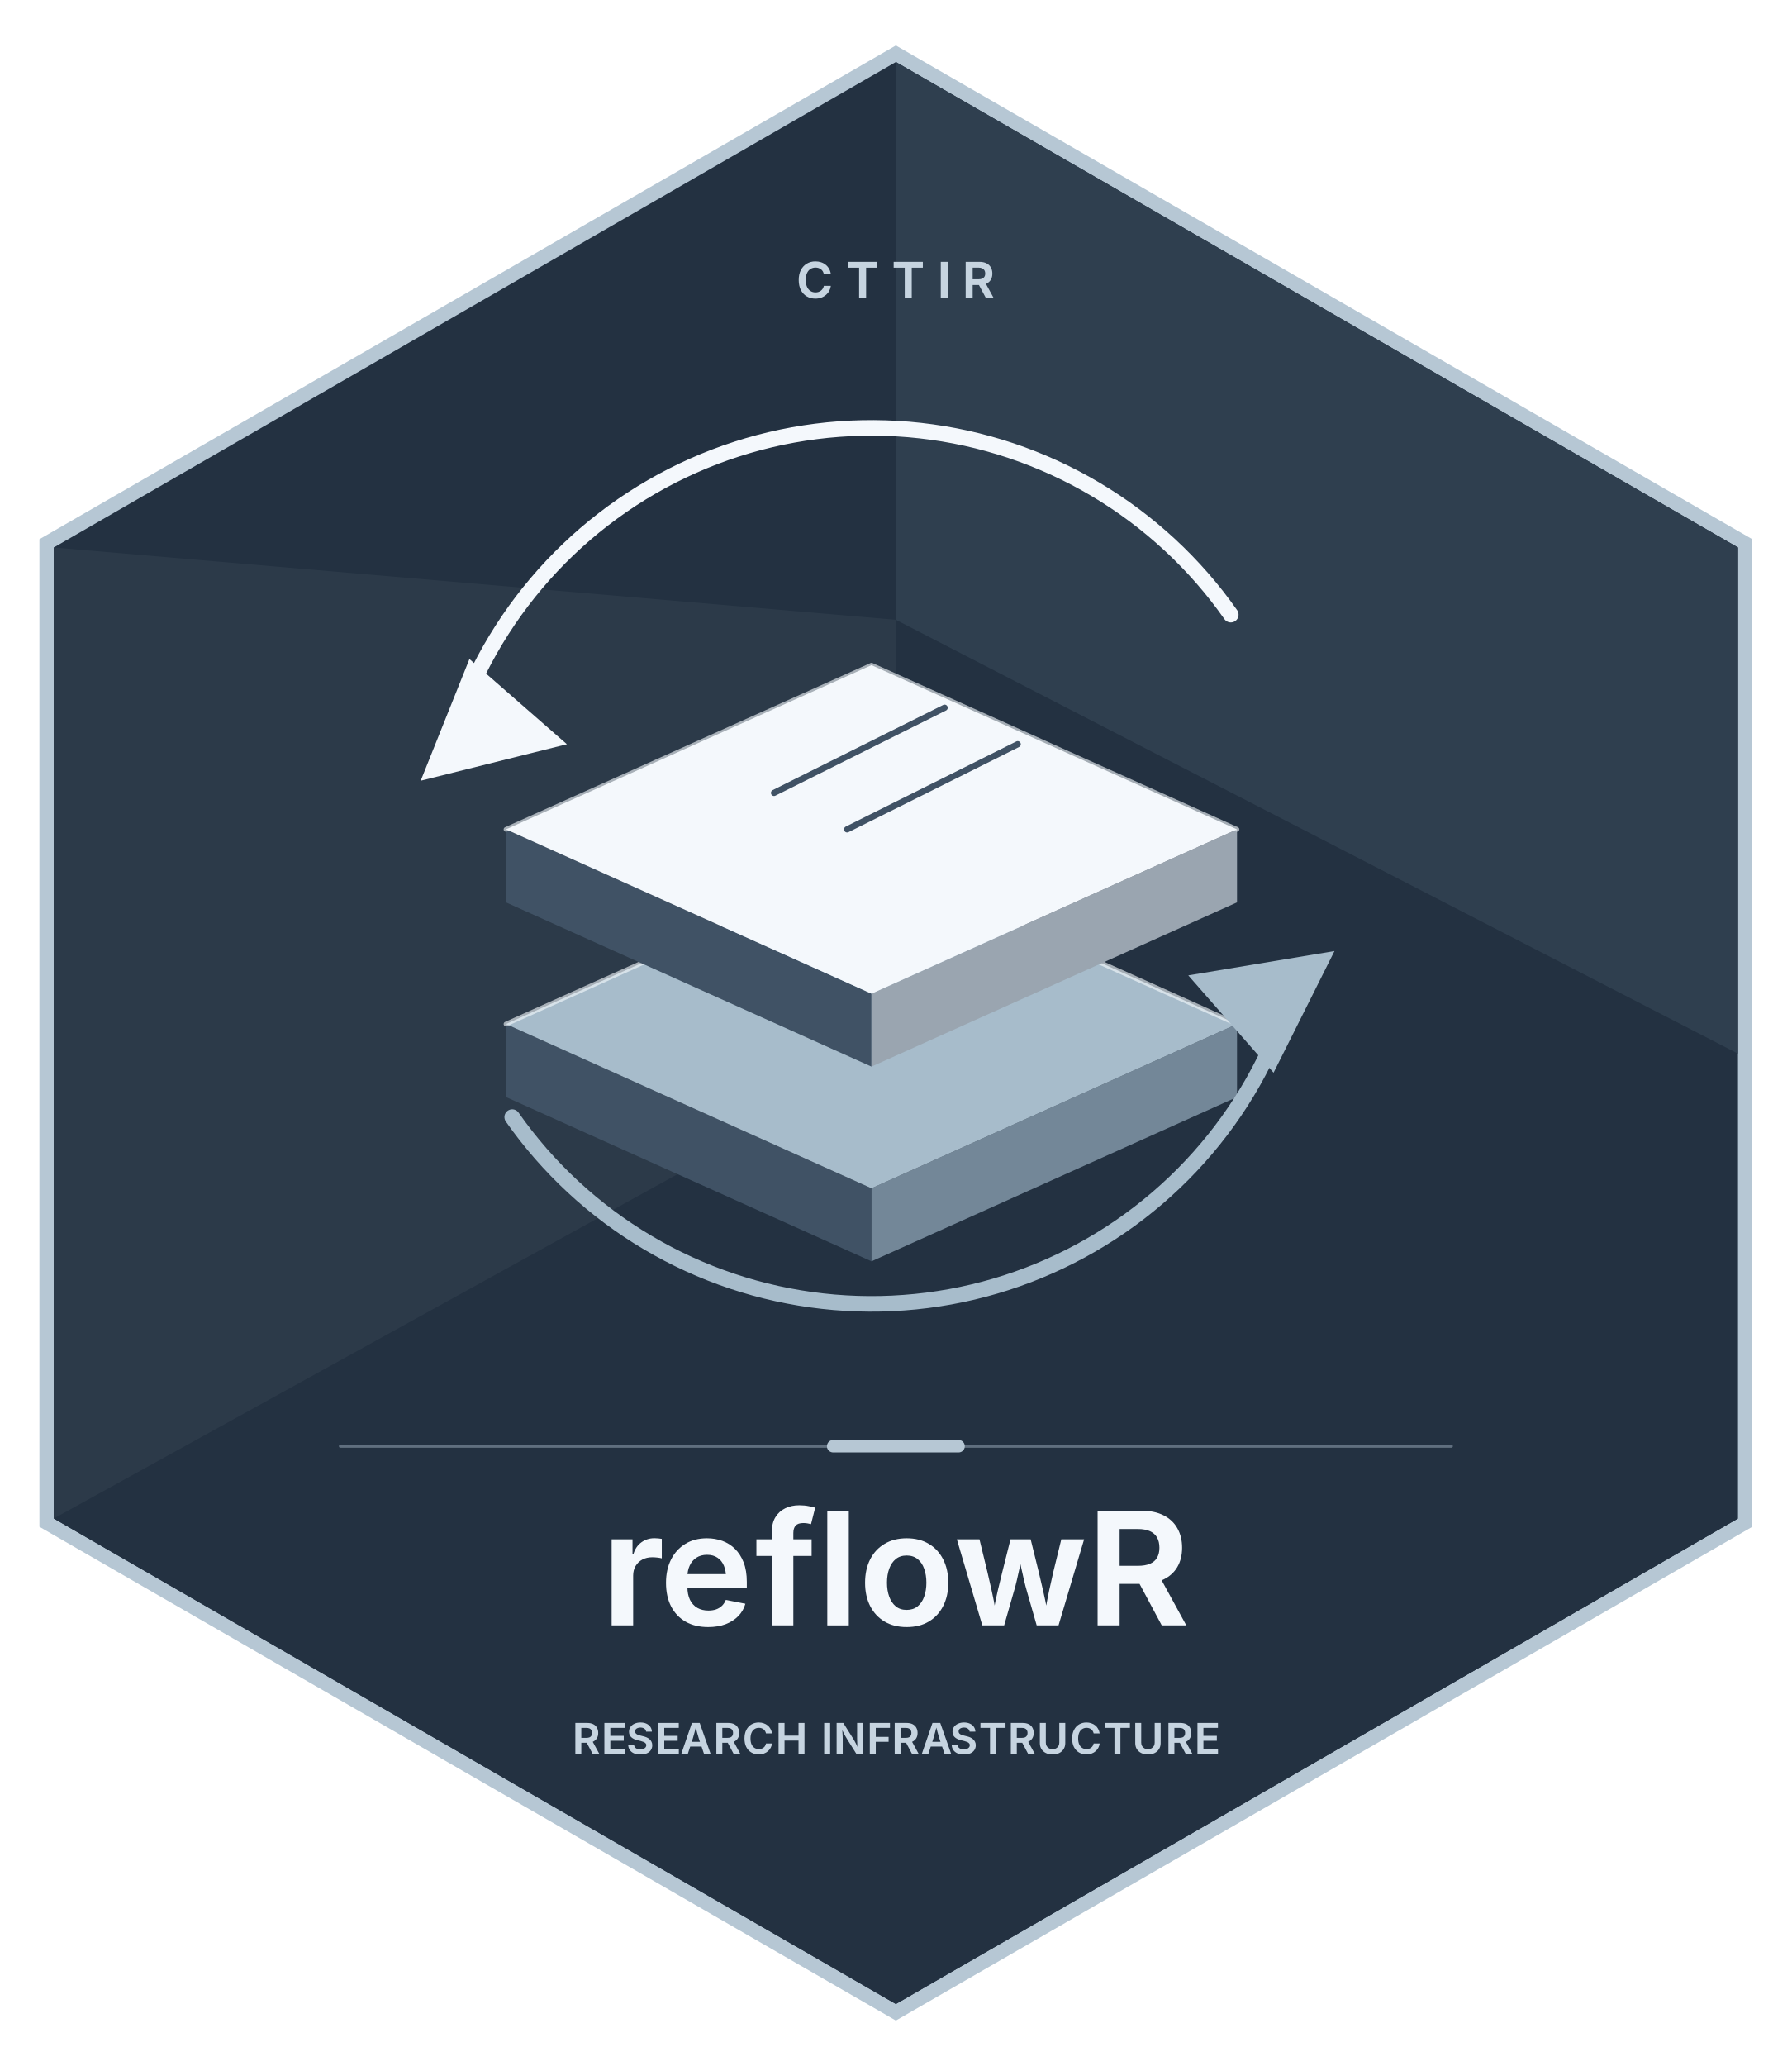
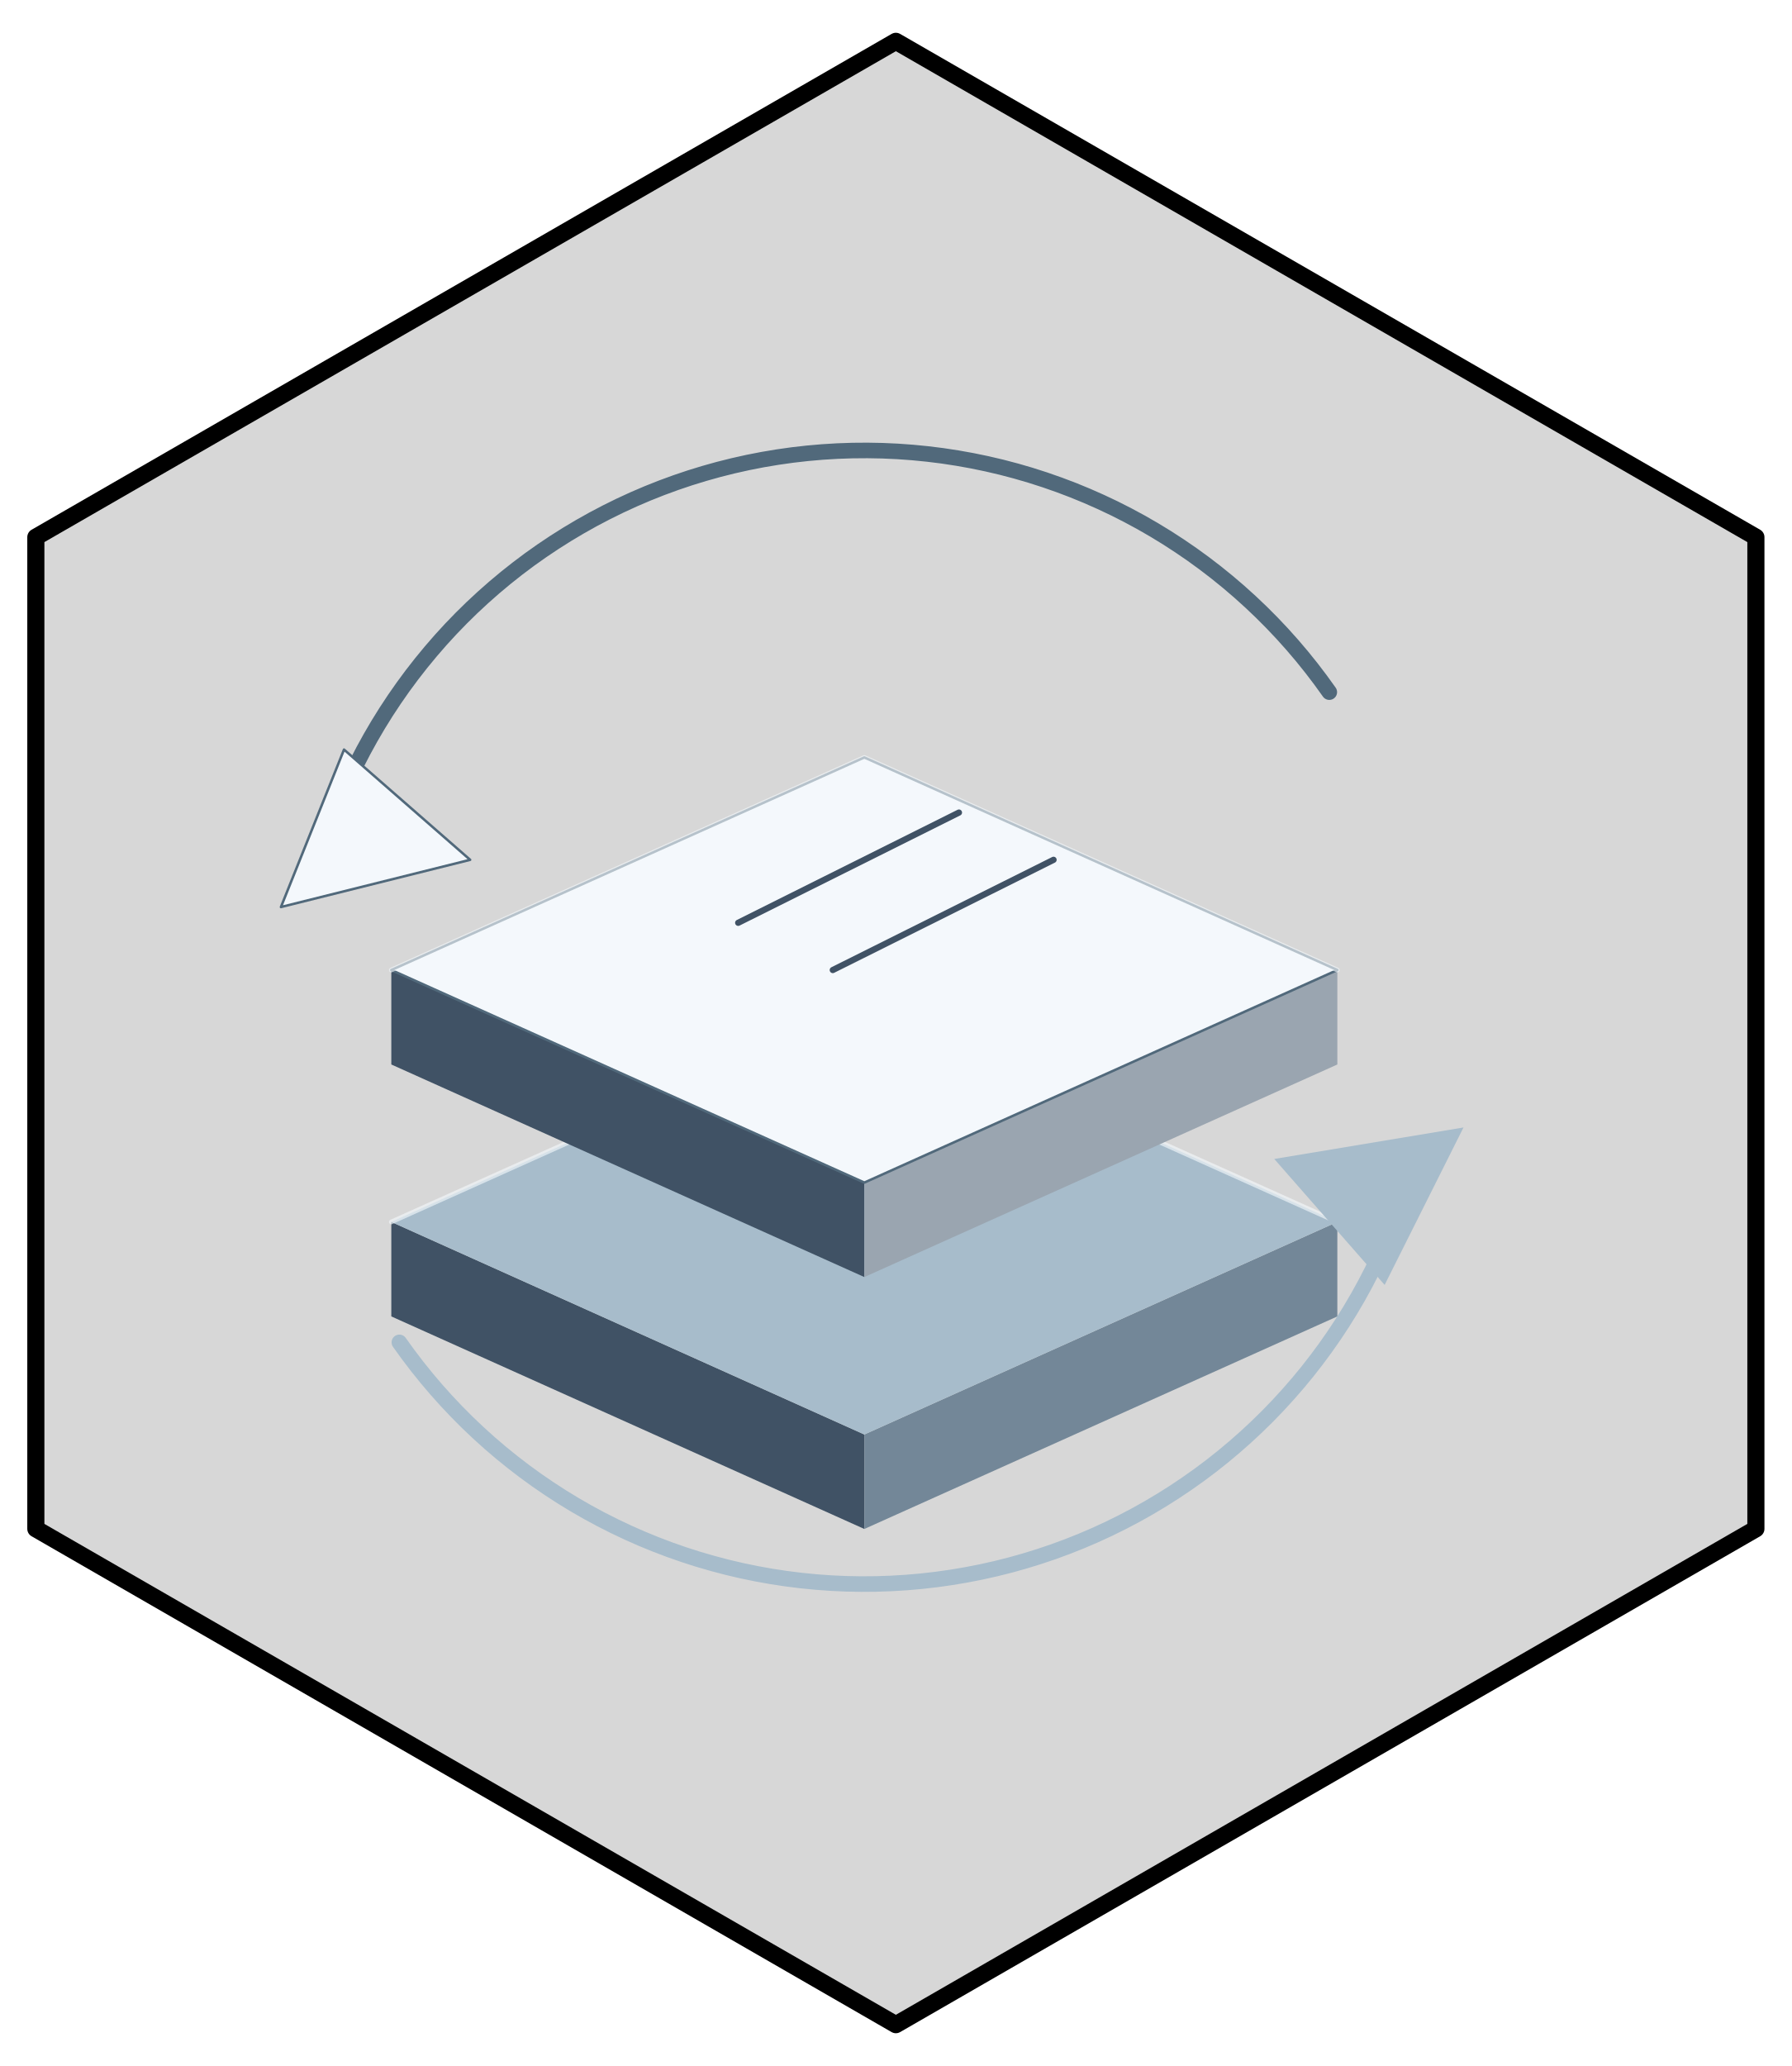
- <svg xmlns="http://www.w3.org/2000/svg" xmlns:xlink="http://www.w3.org/1999/xlink" width="432" height="498" viewBox="0 0 432 498">
-   <defs>
-     <g>
-       <g id="glyph-0-0">
-         <path d="M 4.594 0.125 C 3.832 0.125 3.145 -0.051 2.531 -0.406 C 1.926 -0.758 1.445 -1.27 1.094 -1.938 C 0.75 -2.613 0.578 -3.422 0.578 -4.359 C 0.578 -5.305 0.754 -6.113 1.109 -6.781 C 1.461 -7.445 1.941 -7.957 2.547 -8.312 C 3.148 -8.664 3.832 -8.844 4.594 -8.844 C 5.082 -8.844 5.535 -8.773 5.953 -8.641 C 6.379 -8.504 6.754 -8.301 7.078 -8.031 C 7.41 -7.77 7.68 -7.453 7.891 -7.078 C 8.109 -6.703 8.254 -6.27 8.328 -5.781 L 6.625 -5.781 C 6.582 -6.031 6.504 -6.25 6.391 -6.438 C 6.273 -6.633 6.129 -6.801 5.953 -6.938 C 5.773 -7.07 5.57 -7.176 5.344 -7.25 C 5.125 -7.32 4.891 -7.359 4.641 -7.359 C 4.172 -7.359 3.754 -7.238 3.391 -7 C 3.035 -6.77 2.758 -6.43 2.562 -5.984 C 2.375 -5.547 2.281 -5.004 2.281 -4.359 C 2.281 -3.711 2.379 -3.164 2.578 -2.719 C 2.773 -2.281 3.051 -1.945 3.406 -1.719 C 3.758 -1.488 4.164 -1.375 4.625 -1.375 C 4.883 -1.375 5.125 -1.41 5.344 -1.484 C 5.562 -1.555 5.758 -1.66 5.938 -1.797 C 6.113 -1.93 6.258 -2.094 6.375 -2.281 C 6.5 -2.477 6.586 -2.703 6.641 -2.953 L 8.328 -2.953 C 8.273 -2.535 8.148 -2.141 7.953 -1.766 C 7.766 -1.398 7.508 -1.078 7.188 -0.797 C 6.863 -0.516 6.484 -0.289 6.047 -0.125 C 5.617 0.039 5.133 0.125 4.594 0.125 Z M 4.594 0.125 " />
-       </g>
-       <g id="glyph-0-1">
- </g>
-       <g id="glyph-0-2">
-         <path d="M 0.469 -7.328 L 0.469 -8.734 L 7.5 -8.734 L 7.5 -7.328 L 4.828 -7.328 L 4.828 0 L 3.141 0 L 3.141 -7.328 Z M 0.469 -7.328 " />
-       </g>
-       <g id="glyph-0-3">
-         <path d="M 2.516 -8.734 L 2.516 0 L 0.828 0 L 0.828 -8.734 Z M 2.516 -8.734 " />
-       </g>
-       <g id="glyph-0-4">
-         <path d="M 0.828 0 L 0.828 -8.734 L 4.172 -8.734 C 4.836 -8.734 5.398 -8.613 5.859 -8.375 C 6.316 -8.145 6.664 -7.816 6.906 -7.391 C 7.145 -6.973 7.266 -6.477 7.266 -5.906 C 7.266 -5.344 7.145 -4.852 6.906 -4.438 C 6.664 -4.031 6.312 -3.711 5.844 -3.484 C 5.375 -3.266 4.805 -3.156 4.141 -3.156 L 1.812 -3.156 L 1.812 -4.531 L 3.891 -4.531 C 4.266 -4.531 4.57 -4.582 4.812 -4.688 C 5.062 -4.801 5.242 -4.957 5.359 -5.156 C 5.484 -5.363 5.547 -5.613 5.547 -5.906 C 5.547 -6.219 5.484 -6.477 5.359 -6.688 C 5.242 -6.895 5.062 -7.055 4.812 -7.172 C 4.57 -7.285 4.266 -7.344 3.891 -7.344 L 2.516 -7.344 L 2.516 0 Z M 5.719 0 L 3.594 -3.969 L 5.422 -3.969 L 7.594 0 Z M 5.719 0 " />
-       </g>
-       <g id="glyph-1-0">
-         <path d="M 2.469 0 L 2.469 -20.75 L 7.5 -20.75 L 7.5 -17.203 L 7.719 -17.203 C 8.102 -18.441 8.75 -19.383 9.656 -20.031 C 10.562 -20.688 11.602 -21.016 12.781 -21.016 C 13.07 -21.016 13.379 -21 13.703 -20.969 C 14.023 -20.945 14.312 -20.91 14.562 -20.859 L 14.562 -16.156 C 14.344 -16.227 14.004 -16.289 13.547 -16.344 C 13.086 -16.395 12.648 -16.422 12.234 -16.422 C 11.348 -16.422 10.555 -16.234 9.859 -15.859 C 9.172 -15.492 8.629 -14.973 8.234 -14.297 C 7.848 -13.629 7.656 -12.863 7.656 -12 L 7.656 0 Z M 2.469 0 " />
-       </g>
-       <g id="glyph-1-1">
-         <path d="M 11.75 0.406 C 9.645 0.406 7.832 -0.023 6.312 -0.891 C 4.789 -1.766 3.617 -3 2.797 -4.594 C 1.984 -6.195 1.578 -8.086 1.578 -10.266 C 1.578 -12.391 1.984 -14.258 2.797 -15.875 C 3.609 -17.488 4.75 -18.742 6.219 -19.641 C 7.695 -20.547 9.438 -21 11.438 -21 C 12.758 -21 14 -20.789 15.156 -20.375 C 16.312 -19.957 17.328 -19.316 18.203 -18.453 C 19.086 -17.586 19.785 -16.5 20.297 -15.188 C 20.805 -13.875 21.062 -12.312 21.062 -10.5 L 21.062 -8.984 L 3.859 -8.984 L 3.859 -12.359 L 18.5 -12.359 L 16.062 -11.406 C 16.062 -12.531 15.891 -13.516 15.547 -14.359 C 15.203 -15.203 14.688 -15.852 14 -16.312 C 13.32 -16.781 12.477 -17.016 11.469 -17.016 C 10.469 -17.016 9.609 -16.781 8.891 -16.312 C 8.18 -15.844 7.645 -15.203 7.281 -14.391 C 6.914 -13.586 6.734 -12.691 6.734 -11.703 L 6.734 -9.328 C 6.734 -8.078 6.941 -7.02 7.359 -6.156 C 7.785 -5.301 8.379 -4.656 9.141 -4.219 C 9.91 -3.789 10.801 -3.578 11.812 -3.578 C 12.488 -3.578 13.102 -3.672 13.656 -3.859 C 14.207 -4.055 14.68 -4.348 15.078 -4.734 C 15.473 -5.117 15.781 -5.586 16 -6.141 L 20.719 -5.219 C 20.406 -4.094 19.836 -3.102 19.016 -2.25 C 18.191 -1.406 17.164 -0.75 15.938 -0.281 C 14.719 0.176 13.32 0.406 11.75 0.406 Z M 11.75 0.406 " />
-       </g>
-       <g id="glyph-1-2">
-         <path d="M 13.688 -20.75 L 13.688 -16.734 L 0.375 -16.734 L 0.375 -20.75 Z M 4.094 0 L 4.094 -22.531 C 4.094 -23.957 4.383 -25.145 4.969 -26.094 C 5.551 -27.039 6.344 -27.754 7.344 -28.234 C 8.344 -28.711 9.457 -28.953 10.688 -28.953 C 11.551 -28.953 12.328 -28.879 13.016 -28.734 C 13.703 -28.598 14.211 -28.477 14.547 -28.375 L 13.547 -24.406 C 13.328 -24.469 13.062 -24.523 12.75 -24.578 C 12.438 -24.641 12.086 -24.672 11.703 -24.672 C 10.828 -24.672 10.203 -24.461 9.828 -24.047 C 9.461 -23.629 9.281 -23.035 9.281 -22.266 L 9.281 0 Z M 4.094 0 " />
-       </g>
-       <g id="glyph-1-3">
-         <path d="M 7.656 -27.641 L 7.656 0 L 2.469 0 L 2.469 -27.641 Z M 7.656 -27.641 " />
-       </g>
-       <g id="glyph-1-4">
-         <path d="M 11.609 0.406 C 9.555 0.406 7.781 -0.035 6.281 -0.922 C 4.781 -1.816 3.617 -3.066 2.797 -4.672 C 1.984 -6.285 1.578 -8.156 1.578 -10.281 C 1.578 -12.414 1.984 -14.289 2.797 -15.906 C 3.617 -17.52 4.781 -18.77 6.281 -19.656 C 7.781 -20.551 9.555 -21 11.609 -21 C 13.672 -21 15.445 -20.551 16.938 -19.656 C 18.438 -18.77 19.594 -17.52 20.406 -15.906 C 21.227 -14.289 21.641 -12.414 21.641 -10.281 C 21.641 -8.156 21.227 -6.285 20.406 -4.672 C 19.594 -3.066 18.438 -1.816 16.938 -0.922 C 15.445 -0.035 13.672 0.406 11.609 0.406 Z M 11.609 -3.734 C 12.66 -3.734 13.539 -4.02 14.25 -4.594 C 14.957 -5.176 15.484 -5.961 15.828 -6.953 C 16.18 -7.941 16.359 -9.055 16.359 -10.297 C 16.359 -11.535 16.18 -12.648 15.828 -13.641 C 15.484 -14.629 14.957 -15.41 14.25 -15.984 C 13.539 -16.555 12.66 -16.844 11.609 -16.844 C 10.547 -16.844 9.664 -16.555 8.969 -15.984 C 8.27 -15.41 7.742 -14.629 7.391 -13.641 C 7.035 -12.66 6.859 -11.547 6.859 -10.297 C 6.859 -9.055 7.035 -7.941 7.391 -6.953 C 7.742 -5.961 8.27 -5.176 8.969 -4.594 C 9.664 -4.02 10.547 -3.734 11.609 -3.734 Z M 11.609 -3.734 " />
-       </g>
-       <g id="glyph-1-5">
-         <path d="M 6.844 0 L 0.703 -20.75 L 6.156 -20.75 L 8.078 -12.844 C 8.391 -11.488 8.727 -10.008 9.094 -8.406 C 9.469 -6.801 9.805 -5.02 10.109 -3.062 L 9.5 -3.062 C 9.82 -4.977 10.176 -6.738 10.562 -8.344 C 10.945 -9.957 11.312 -11.457 11.656 -12.844 L 13.641 -20.75 L 18.5 -20.75 L 20.453 -12.844 C 20.773 -11.469 21.125 -9.977 21.5 -8.375 C 21.883 -6.77 22.242 -5 22.578 -3.062 L 21.953 -3.062 C 22.273 -4.988 22.609 -6.754 22.953 -8.359 C 23.297 -9.961 23.629 -11.457 23.953 -12.844 L 25.891 -20.75 L 31.391 -20.75 L 25.219 0 L 19.953 0 L 17.594 -8.234 C 17.352 -9.055 17.117 -9.953 16.891 -10.922 C 16.66 -11.898 16.438 -12.895 16.219 -13.906 C 16.008 -14.926 15.789 -15.891 15.562 -16.797 L 16.516 -16.797 C 16.297 -15.891 16.07 -14.926 15.844 -13.906 C 15.625 -12.895 15.398 -11.895 15.172 -10.906 C 14.953 -9.926 14.719 -9.035 14.469 -8.234 L 12.109 0 Z M 6.844 0 " />
-       </g>
-       <g id="glyph-1-6">
-         <path d="M 2.641 0 L 2.641 -27.641 L 13.219 -27.641 C 15.312 -27.641 17.086 -27.27 18.547 -26.531 C 20.016 -25.789 21.125 -24.75 21.875 -23.406 C 22.633 -22.07 23.016 -20.508 23.016 -18.719 C 23.016 -16.926 22.629 -15.375 21.859 -14.062 C 21.086 -12.758 19.969 -11.754 18.5 -11.047 C 17.031 -10.348 15.227 -10 13.094 -10 L 5.75 -10 L 5.75 -14.359 L 12.328 -14.359 C 13.523 -14.359 14.508 -14.523 15.281 -14.859 C 16.051 -15.191 16.617 -15.68 16.984 -16.328 C 17.359 -16.984 17.547 -17.781 17.547 -18.719 C 17.547 -19.688 17.359 -20.504 16.984 -21.172 C 16.617 -21.836 16.051 -22.348 15.281 -22.703 C 14.508 -23.055 13.516 -23.234 12.297 -23.234 L 7.953 -23.234 L 7.953 0 Z M 18.109 0 L 11.391 -12.562 L 17.156 -12.562 L 24.031 0 Z M 18.109 0 " />
-       </g>
-       <g id="glyph-2-0">
-         <path d="M 0.719 0 L 0.719 -7.484 L 3.578 -7.484 C 4.148 -7.484 4.633 -7.383 5.031 -7.188 C 5.426 -6.988 5.723 -6.707 5.922 -6.344 C 6.129 -5.977 6.234 -5.555 6.234 -5.078 C 6.234 -4.586 6.129 -4.164 5.922 -3.812 C 5.711 -3.457 5.41 -3.18 5.016 -2.984 C 4.617 -2.797 4.129 -2.703 3.547 -2.703 L 1.562 -2.703 L 1.562 -3.891 L 3.344 -3.891 C 3.664 -3.891 3.93 -3.93 4.141 -4.016 C 4.348 -4.109 4.5 -4.242 4.594 -4.422 C 4.695 -4.598 4.75 -4.816 4.75 -5.078 C 4.75 -5.336 4.695 -5.555 4.594 -5.734 C 4.5 -5.922 4.348 -6.062 4.141 -6.156 C 3.93 -6.25 3.66 -6.297 3.328 -6.297 L 2.156 -6.297 L 2.156 0 Z M 4.906 0 L 3.094 -3.406 L 4.656 -3.406 L 6.516 0 Z M 4.906 0 " />
-       </g>
-       <g id="glyph-2-1">
-         <path d="M 0.719 0 L 0.719 -7.484 L 5.656 -7.484 L 5.656 -6.297 L 2.156 -6.297 L 2.156 -4.375 L 5.391 -4.375 L 5.391 -3.188 L 2.156 -3.188 L 2.156 -1.203 L 5.672 -1.203 L 5.672 0 Z M 0.719 0 " />
-       </g>
-       <g id="glyph-2-2">
-         <path d="M 3.406 0.109 C 2.812 0.109 2.297 0.02 1.859 -0.156 C 1.43 -0.344 1.094 -0.613 0.844 -0.969 C 0.602 -1.32 0.473 -1.754 0.453 -2.266 L 1.859 -2.266 C 1.879 -2.004 1.957 -1.785 2.094 -1.609 C 2.227 -1.441 2.406 -1.316 2.625 -1.234 C 2.852 -1.148 3.109 -1.109 3.391 -1.109 C 3.672 -1.109 3.914 -1.148 4.125 -1.234 C 4.344 -1.316 4.516 -1.438 4.641 -1.594 C 4.766 -1.75 4.828 -1.926 4.828 -2.125 C 4.828 -2.312 4.77 -2.461 4.656 -2.578 C 4.551 -2.703 4.398 -2.805 4.203 -2.891 C 4.004 -2.973 3.77 -3.051 3.5 -3.125 L 2.672 -3.328 C 2.035 -3.484 1.539 -3.727 1.188 -4.062 C 0.832 -4.395 0.656 -4.828 0.656 -5.359 C 0.656 -5.805 0.773 -6.195 1.016 -6.531 C 1.254 -6.863 1.582 -7.125 2 -7.312 C 2.426 -7.5 2.906 -7.594 3.438 -7.594 C 3.977 -7.594 4.453 -7.5 4.859 -7.312 C 5.266 -7.125 5.582 -6.863 5.812 -6.531 C 6.039 -6.195 6.16 -5.816 6.172 -5.391 L 4.781 -5.391 C 4.738 -5.703 4.598 -5.941 4.359 -6.109 C 4.117 -6.285 3.801 -6.375 3.406 -6.375 C 3.145 -6.375 2.914 -6.332 2.719 -6.25 C 2.52 -6.176 2.367 -6.066 2.266 -5.922 C 2.172 -5.785 2.125 -5.629 2.125 -5.453 C 2.125 -5.254 2.18 -5.086 2.297 -4.953 C 2.422 -4.828 2.578 -4.723 2.766 -4.641 C 2.953 -4.566 3.148 -4.504 3.359 -4.453 L 4.047 -4.281 C 4.336 -4.219 4.617 -4.129 4.891 -4.016 C 5.16 -3.898 5.395 -3.754 5.594 -3.578 C 5.801 -3.398 5.961 -3.191 6.078 -2.953 C 6.203 -2.711 6.266 -2.43 6.266 -2.109 C 6.266 -1.672 6.148 -1.281 5.922 -0.938 C 5.703 -0.602 5.379 -0.344 4.953 -0.156 C 4.523 0.02 4.008 0.109 3.406 0.109 Z M 3.406 0.109 " />
-       </g>
-       <g id="glyph-2-3">
-         <path d="M 0.25 0 L 2.828 -7.484 L 4.703 -7.484 L 7.344 0 L 5.75 0 L 4.484 -3.75 C 4.348 -4.188 4.207 -4.672 4.062 -5.203 C 3.914 -5.734 3.758 -6.32 3.594 -6.969 L 3.906 -6.969 C 3.738 -6.32 3.586 -5.727 3.453 -5.188 C 3.316 -4.656 3.18 -4.176 3.047 -3.75 L 1.828 0 Z M 1.812 -1.797 L 1.812 -2.938 L 5.781 -2.938 L 5.781 -1.797 Z M 1.812 -1.797 " />
-       </g>
-       <g id="glyph-2-4">
-         <path d="M 3.953 0.094 C 3.285 0.094 2.691 -0.055 2.172 -0.359 C 1.648 -0.66 1.238 -1.098 0.938 -1.672 C 0.645 -2.242 0.5 -2.93 0.5 -3.734 C 0.5 -4.547 0.648 -5.238 0.953 -5.812 C 1.254 -6.395 1.664 -6.836 2.188 -7.141 C 2.707 -7.441 3.297 -7.594 3.953 -7.594 C 4.367 -7.594 4.754 -7.531 5.109 -7.406 C 5.473 -7.289 5.797 -7.117 6.078 -6.891 C 6.359 -6.672 6.586 -6.395 6.766 -6.062 C 6.953 -5.738 7.078 -5.375 7.141 -4.969 L 5.688 -4.969 C 5.645 -5.176 5.57 -5.363 5.469 -5.531 C 5.375 -5.695 5.25 -5.836 5.094 -5.953 C 4.945 -6.066 4.773 -6.156 4.578 -6.219 C 4.391 -6.281 4.191 -6.312 3.984 -6.312 C 3.578 -6.312 3.219 -6.207 2.906 -6 C 2.602 -5.801 2.367 -5.508 2.203 -5.125 C 2.035 -4.75 1.953 -4.285 1.953 -3.734 C 1.953 -3.18 2.035 -2.711 2.203 -2.328 C 2.379 -1.953 2.617 -1.664 2.922 -1.469 C 3.223 -1.281 3.57 -1.188 3.969 -1.188 C 4.188 -1.188 4.391 -1.211 4.578 -1.266 C 4.766 -1.328 4.938 -1.414 5.094 -1.531 C 5.25 -1.645 5.375 -1.785 5.469 -1.953 C 5.57 -2.117 5.645 -2.312 5.688 -2.531 L 7.141 -2.531 C 7.098 -2.176 6.992 -1.836 6.828 -1.516 C 6.66 -1.203 6.438 -0.922 6.156 -0.672 C 5.883 -0.43 5.562 -0.242 5.188 -0.109 C 4.82 0.023 4.41 0.094 3.953 0.094 Z M 3.953 0.094 " />
-       </g>
-       <g id="glyph-2-5">
-         <path d="M 0.719 0 L 0.719 -7.484 L 2.156 -7.484 L 2.156 -4.422 L 5.531 -4.422 L 5.531 -7.484 L 6.969 -7.484 L 6.969 0 L 5.531 0 L 5.531 -3.234 L 2.156 -3.234 L 2.156 0 Z M 0.719 0 " />
-       </g>
-       <g id="glyph-2-6">
- </g>
-       <g id="glyph-2-7">
-         <path d="M 2.156 -7.484 L 2.156 0 L 0.719 0 L 0.719 -7.484 Z M 2.156 -7.484 " />
-       </g>
-       <g id="glyph-2-8">
-         <path d="M 0.719 0 L 0.719 -7.484 L 2.328 -7.484 L 4.812 -3.531 C 4.926 -3.352 5.039 -3.148 5.156 -2.922 C 5.281 -2.703 5.406 -2.457 5.531 -2.188 C 5.664 -1.914 5.797 -1.609 5.922 -1.266 L 5.781 -1.266 C 5.75 -1.547 5.723 -1.836 5.703 -2.141 C 5.691 -2.453 5.68 -2.742 5.672 -3.016 C 5.66 -3.297 5.656 -3.535 5.656 -3.734 L 5.656 -7.484 L 7.125 -7.484 L 7.125 0 L 5.5 0 L 3.25 -3.578 C 3.102 -3.828 2.961 -4.066 2.828 -4.297 C 2.691 -4.535 2.551 -4.801 2.406 -5.094 C 2.258 -5.395 2.082 -5.75 1.875 -6.156 L 2.062 -6.156 C 2.082 -5.789 2.102 -5.441 2.125 -5.109 C 2.145 -4.785 2.16 -4.488 2.172 -4.219 C 2.18 -3.957 2.188 -3.742 2.188 -3.578 L 2.188 0 Z M 0.719 0 " />
-       </g>
-       <g id="glyph-2-9">
-         <path d="M 0.719 0 L 0.719 -7.484 L 5.578 -7.484 L 5.578 -6.297 L 2.156 -6.297 L 2.156 -4.125 L 5.25 -4.125 L 5.25 -2.938 L 2.156 -2.938 L 2.156 0 Z M 0.719 0 " />
-       </g>
-       <g id="glyph-2-10">
-         <path d="M 0.391 -6.297 L 0.391 -7.484 L 6.438 -7.484 L 6.438 -6.297 L 4.141 -6.297 L 4.141 0 L 2.703 0 L 2.703 -6.297 Z M 0.391 -6.297 " />
-       </g>
-       <g id="glyph-2-11">
-         <path d="M 3.781 0.109 C 3.164 0.109 2.629 -0.004 2.172 -0.234 C 1.711 -0.461 1.352 -0.781 1.094 -1.188 C 0.844 -1.602 0.719 -2.078 0.719 -2.609 L 0.719 -7.484 L 2.156 -7.484 L 2.156 -2.734 C 2.156 -2.43 2.223 -2.16 2.359 -1.922 C 2.492 -1.691 2.68 -1.508 2.922 -1.375 C 3.16 -1.238 3.445 -1.172 3.781 -1.172 C 4.113 -1.172 4.398 -1.238 4.641 -1.375 C 4.879 -1.508 5.066 -1.691 5.203 -1.922 C 5.336 -2.16 5.406 -2.43 5.406 -2.734 L 5.406 -7.484 L 6.844 -7.484 L 6.844 -2.609 C 6.844 -2.078 6.711 -1.602 6.453 -1.188 C 6.203 -0.781 5.848 -0.461 5.391 -0.234 C 4.93 -0.004 4.395 0.109 3.781 0.109 Z M 3.781 0.109 " />
-       </g>
-     </g>
-   </defs>
-   <path fill-rule="nonzero" fill="rgb(100%, 100%, 100%)" fill-opacity="1" d="M 216 4.98 L 427.68 126.988 L 427.68 371.012 L 216 493.02 L 4.32 371.012 L 4.32 126.988 Z M 216 4.98 " />
-   <path fill-rule="nonzero" fill="rgb(71.373%, 78.039%, 83.137%)" fill-opacity="1" d="M 216 10.957 L 422.496 129.977 L 422.496 368.023 L 216 487.043 L 9.504 368.023 L 9.504 129.977 Z M 216 10.957 " />
-   <path fill-rule="nonzero" fill="rgb(13.725%, 19.216%, 25.49%)" fill-opacity="1" d="M 216 14.941 L 419.039 131.969 L 419.039 366.031 L 216 483.059 L 12.961 366.031 L 12.961 131.969 Z M 216 14.941 " />
-   <path fill-rule="nonzero" fill="rgb(18.431%, 24.706%, 30.98%)" fill-opacity="1" d="M 216 14.941 L 419.039 131.969 L 419.039 253.98 L 216 149.398 Z M 216 14.941 " />
-   <path fill-rule="nonzero" fill="rgb(17.255%, 22.745%, 28.627%)" fill-opacity="1" d="M 12.961 366.031 L 216 253.98 L 216 149.398 L 12.961 131.969 Z M 12.961 366.031 " />
-   <path fill-rule="nonzero" fill="rgb(13.725%, 19.216%, 25.49%)" fill-opacity="1" d="M 12.961 366.031 L 216 308.762 L 419.039 366.031 L 216 483.059 Z M 12.961 366.031 " />
-   <g fill="rgb(77.647%, 83.137%, 87.843%)" fill-opacity="1">
-     <use xlink:href="#glyph-0-0" x="192" y="71.852" />
-     <use xlink:href="#glyph-0-1" x="201" y="71.852" />
-     <use xlink:href="#glyph-0-2" x="204" y="71.852" />
-     <use xlink:href="#glyph-0-1" x="212" y="71.852" />
-     <use xlink:href="#glyph-0-2" x="215" y="71.852" />
-     <use xlink:href="#glyph-0-1" x="223" y="71.852" />
-     <use xlink:href="#glyph-0-3" x="226" y="71.852" />
-     <use xlink:href="#glyph-0-1" x="229" y="71.852" />
-     <use xlink:href="#glyph-0-4" x="232" y="71.852" />
-   </g>
-   <path fill="none" stroke-width="0.75" stroke-linecap="round" stroke-linejoin="round" stroke="rgb(71.373%, 78.039%, 83.137%)" stroke-opacity="0.42" stroke-miterlimit="10" d="M 82.078 348.602 L 349.922 348.602 " />
-   <path fill="none" stroke-width="3" stroke-linecap="round" stroke-linejoin="round" stroke="rgb(71.373%, 78.039%, 83.137%)" stroke-opacity="1" stroke-miterlimit="10" d="M 200.879 348.602 L 231.121 348.602 " />
-   <g fill="rgb(95.686%, 97.255%, 98.824%)" fill-opacity="1">
-     <use xlink:href="#glyph-1-0" x="145" y="391.793" />
-     <use xlink:href="#glyph-1-1" x="159" y="391.793" />
-     <use xlink:href="#glyph-1-2" x="182" y="391.793" />
-     <use xlink:href="#glyph-1-3" x="197" y="391.793" />
-     <use xlink:href="#glyph-1-4" x="207" y="391.793" />
-     <use xlink:href="#glyph-1-5" x="230" y="391.793" />
-     <use xlink:href="#glyph-1-6" x="262" y="391.793" />
-   </g>
-   <g fill="rgb(77.647%, 83.137%, 87.843%)" fill-opacity="1">
-     <use xlink:href="#glyph-2-0" x="138" y="422.794" />
-     <use xlink:href="#glyph-2-1" x="145" y="422.794" />
-     <use xlink:href="#glyph-2-2" x="151" y="422.794" />
-     <use xlink:href="#glyph-2-1" x="158" y="422.794" />
-     <use xlink:href="#glyph-2-3" x="164" y="422.794" />
-     <use xlink:href="#glyph-2-0" x="172" y="422.794" />
-     <use xlink:href="#glyph-2-4" x="179" y="422.794" />
-     <use xlink:href="#glyph-2-5" x="187" y="422.794" />
-     <use xlink:href="#glyph-2-6" x="195" y="422.794" />
-     <use xlink:href="#glyph-2-7" x="198" y="422.794" />
-     <use xlink:href="#glyph-2-8" x="201" y="422.794" />
-     <use xlink:href="#glyph-2-9" x="209" y="422.794" />
-     <use xlink:href="#glyph-2-0" x="215" y="422.794" />
-     <use xlink:href="#glyph-2-3" x="222" y="422.794" />
-     <use xlink:href="#glyph-2-2" x="229" y="422.794" />
-     <use xlink:href="#glyph-2-10" x="236" y="422.794" />
-     <use xlink:href="#glyph-2-0" x="243" y="422.794" />
-     <use xlink:href="#glyph-2-11" x="250" y="422.794" />
-     <use xlink:href="#glyph-2-4" x="258" y="422.794" />
-     <use xlink:href="#glyph-2-10" x="266" y="422.794" />
-     <use xlink:href="#glyph-2-11" x="273" y="422.794" />
-     <use xlink:href="#glyph-2-0" x="281" y="422.794" />
-     <use xlink:href="#glyph-2-1" x="288" y="422.794" />
-   </g>
-   <path fill-rule="nonzero" fill="rgb(25.098%, 32.157%, 39.608%)" fill-opacity="1" d="M 121.996 246.844 L 210.125 286.434 L 210.125 304.031 L 121.996 264.438 Z M 121.996 246.844 " />
-   <path fill-rule="nonzero" fill="rgb(45.098%, 52.941%, 59.608%)" fill-opacity="1" d="M 210.125 286.434 L 298.254 246.844 L 298.254 264.438 L 210.125 304.031 Z M 210.125 286.434 " />
-   <path fill-rule="nonzero" fill="rgb(65.49%, 73.725%, 79.608%)" fill-opacity="1" d="M 121.996 246.844 L 210.125 207.25 L 298.254 246.844 L 210.125 286.434 Z M 121.996 246.844 " />
-   <path fill="none" stroke-width="1.125" stroke-linecap="round" stroke-linejoin="round" stroke="rgb(95.686%, 97.255%, 98.824%)" stroke-opacity="0.62" stroke-miterlimit="10" d="M 121.996 246.844 L 210.125 207.25 L 298.254 246.844 " />
-   <path fill-rule="nonzero" fill="rgb(25.098%, 32.157%, 39.608%)" fill-opacity="1" d="M 121.996 199.918 L 210.125 239.512 L 210.125 257.105 L 121.996 217.516 Z M 121.996 199.918 " />
-   <path fill-rule="nonzero" fill="rgb(60.392%, 64.706%, 69.02%)" fill-opacity="1" d="M 210.125 239.512 L 298.254 199.918 L 298.254 217.516 L 210.125 257.105 Z M 210.125 239.512 " />
-   <path fill-rule="nonzero" fill="rgb(95.686%, 97.255%, 98.824%)" fill-opacity="1" d="M 121.996 199.918 L 210.125 160.328 L 298.254 199.918 L 210.125 239.512 Z M 121.996 199.918 " />
-   <path fill="none" stroke-width="1.125" stroke-linecap="round" stroke-linejoin="round" stroke="rgb(95.686%, 97.255%, 98.824%)" stroke-opacity="0.62" stroke-miterlimit="10" d="M 121.996 199.918 L 210.125 160.328 L 298.254 199.918 " />
-   <path fill="none" stroke-width="3.75" stroke-linecap="round" stroke-linejoin="round" stroke="rgb(95.686%, 97.255%, 98.824%)" stroke-opacity="1" stroke-miterlimit="10" d="M 296.754 148.16 L 295.113 145.891 L 293.418 143.664 L 291.66 141.48 L 289.848 139.348 L 287.977 137.262 L 286.051 135.227 L 284.074 133.242 L 282.043 131.312 L 279.961 129.438 L 277.832 127.617 L 275.656 125.852 L 273.434 124.148 L 271.164 122.5 L 268.855 120.918 L 266.504 119.395 L 264.109 117.934 L 261.68 116.535 L 259.215 115.203 L 256.715 113.938 L 254.184 112.738 L 251.617 111.605 L 249.023 110.543 L 246.406 109.547 L 243.758 108.621 L 241.09 107.766 L 238.398 106.984 L 235.688 106.27 L 232.957 105.629 L 230.211 105.062 L 227.453 104.566 L 224.68 104.145 L 221.898 103.797 L 219.109 103.52 L 216.312 103.32 L 213.512 103.195 L 210.707 103.141 L 207.906 103.164 L 205.102 103.258 L 202.305 103.43 L 199.512 103.672 L 196.727 103.992 L 193.949 104.383 L 191.188 104.848 L 188.434 105.383 L 185.699 105.996 L 182.98 106.676 L 180.281 107.43 L 177.602 108.258 L 174.945 109.152 L 172.312 110.117 L 169.707 111.152 L 167.133 112.258 L 164.586 113.43 L 162.07 114.668 L 159.59 115.973 L 157.148 117.344 L 154.738 118.777 L 152.371 120.273 L 150.043 121.832 L 147.758 123.453 L 145.516 125.137 L 143.316 126.875 L 141.168 128.672 L 139.066 130.523 L 137.016 132.434 L 135.016 134.395 L 133.07 136.406 L 131.176 138.473 L 129.34 140.586 L 127.559 142.746 L 125.836 144.957 L 124.172 147.207 L 122.57 149.504 L 121.027 151.844 L 119.547 154.223 L 118.133 156.637 L 116.781 159.09 L 115.496 161.578 L 114.281 164.098 " />
-   <path fill="none" stroke-width="3.75" stroke-linecap="round" stroke-linejoin="round" stroke="rgb(65.49%, 73.725%, 79.608%)" stroke-opacity="1" stroke-miterlimit="10" d="M 123.496 269.273 L 125.137 271.547 L 126.832 273.773 L 128.59 275.953 L 130.402 278.09 L 132.273 280.172 L 134.199 282.207 L 136.176 284.191 L 138.207 286.121 L 140.285 288 L 142.418 289.82 L 144.594 291.582 L 146.816 293.289 L 149.086 294.934 L 151.395 296.52 L 153.746 298.043 L 156.141 299.5 L 158.57 300.898 L 161.035 302.23 L 163.535 303.496 L 166.066 304.695 L 168.633 305.828 L 171.227 306.895 L 173.844 307.887 L 176.492 308.812 L 179.16 309.668 L 181.852 310.453 L 184.562 311.164 L 187.293 311.805 L 190.039 312.371 L 192.797 312.867 L 195.57 313.289 L 198.352 313.637 L 201.141 313.914 L 203.938 314.113 L 206.738 314.242 L 209.539 314.293 L 212.344 314.273 L 215.145 314.176 L 217.945 314.004 L 220.738 313.762 L 223.523 313.445 L 226.301 313.051 L 229.062 312.59 L 231.816 312.051 L 234.551 311.441 L 237.27 310.758 L 239.969 310.004 L 242.648 309.18 L 245.305 308.281 L 247.938 307.316 L 250.539 306.281 L 253.117 305.176 L 255.664 304.004 L 258.176 302.766 L 260.656 301.461 L 263.102 300.09 L 265.512 298.656 L 267.879 297.16 L 270.207 295.602 L 272.492 293.98 L 274.734 292.301 L 276.93 290.559 L 279.082 288.766 L 281.184 286.91 L 283.234 285.004 L 285.234 283.043 L 287.18 281.027 L 289.074 278.961 L 290.91 276.848 L 292.691 274.688 L 294.414 272.48 L 296.078 270.227 L 297.68 267.93 L 299.223 265.59 L 300.699 263.215 L 302.117 260.797 L 303.465 258.344 L 304.75 255.855 L 305.969 253.336 " />
-   <path fill-rule="nonzero" fill="rgb(95.686%, 97.255%, 98.824%)" fill-opacity="1" d="M 113.184 158.859 L 101.434 188.188 L 136.684 179.391 Z M 113.184 158.859 " />
-   <path fill-rule="nonzero" fill="rgb(65.49%, 73.725%, 79.608%)" fill-opacity="1" d="M 307.066 258.574 L 321.754 229.246 L 286.504 235.113 Z M 307.066 258.574 " />
-   <path fill="none" stroke-width="1.5" stroke-linecap="round" stroke-linejoin="round" stroke="rgb(25.098%, 32.157%, 39.608%)" stroke-opacity="1" stroke-miterlimit="10" d="M 186.625 191.121 L 227.75 170.594 " />
-   <path fill="none" stroke-width="1.5" stroke-linecap="round" stroke-linejoin="round" stroke="rgb(25.098%, 32.157%, 39.608%)" stroke-opacity="1" stroke-miterlimit="10" d="M 204.25 199.918 L 245.375 179.391 " />
+ <svg xmlns="http://www.w3.org/2000/svg" width="432pt" height="498pt" viewBox="0 0 432 498">
+   <path fill-rule="nonzero" fill="rgb(84.314%, 84.314%, 84.314%)" fill-opacity="1" stroke-width="4.125" stroke-linecap="round" stroke-linejoin="round" stroke="rgb(0%, 0%, 0%)" stroke-opacity="1" stroke-miterlimit="10" d="M 216 9.961 L 423.359 129.48 L 423.359 368.52 L 216 488.039 L 8.641 368.52 L 8.641 129.48 Z M 216 9.961 " />
+   <path fill-rule="nonzero" fill="rgb(25.098%, 32.157%, 39.608%)" fill-opacity="1" d="M 94.348 294.543 L 208.398 345.781 L 208.398 368.551 L 94.348 317.316 Z M 94.348 294.543 " />
+   <path fill-rule="nonzero" fill="rgb(45.098%, 52.941%, 59.608%)" fill-opacity="1" d="M 208.398 345.781 L 322.445 294.543 L 322.445 317.316 L 208.398 368.551 Z M 208.398 345.781 " />
+   <path fill-rule="nonzero" fill="rgb(65.49%, 73.725%, 79.608%)" fill-opacity="1" d="M 94.348 294.543 L 208.398 243.309 L 322.445 294.543 L 208.398 345.781 Z M 94.348 294.543 " />
+   <path fill="none" stroke-width="1.125" stroke-linecap="round" stroke-linejoin="round" stroke="rgb(95.686%, 97.255%, 98.824%)" stroke-opacity="0.62" stroke-miterlimit="10" d="M 94.348 294.543 L 208.398 243.309 L 322.445 294.543 " />
+   <path fill-rule="nonzero" fill="rgb(25.098%, 32.157%, 39.608%)" fill-opacity="1" d="M 94.348 233.82 L 208.398 285.055 L 208.398 307.828 L 94.348 256.59 Z M 94.348 233.82 " />
+   <path fill-rule="nonzero" fill="rgb(60.392%, 64.706%, 69.02%)" fill-opacity="1" d="M 208.398 285.055 L 322.445 233.82 L 322.445 256.59 L 208.398 307.828 Z M 208.398 285.055 " />
+   <path fill-rule="nonzero" fill="rgb(95.686%, 97.255%, 98.824%)" fill-opacity="1" stroke-width="0.6" stroke-linecap="round" stroke-linejoin="round" stroke="rgb(31.765%, 41.176%, 48.235%)" stroke-opacity="1" stroke-miterlimit="10" d="M 94.348 233.82 L 208.398 182.582 L 322.445 233.82 L 208.398 285.055 Z M 94.348 233.82 " />
+   <path fill="none" stroke-width="1.125" stroke-linecap="round" stroke-linejoin="round" stroke="rgb(95.686%, 97.255%, 98.824%)" stroke-opacity="0.62" stroke-miterlimit="10" d="M 94.348 233.82 L 208.398 182.582 L 322.445 233.82 " />
+   <path fill="none" stroke-width="3.75" stroke-linecap="round" stroke-linejoin="round" stroke="rgb(31.765%, 41.176%, 48.235%)" stroke-opacity="1" stroke-miterlimit="10" d="M 320.504 166.836 L 318.383 163.898 L 316.188 161.016 L 313.914 158.191 L 311.566 155.43 L 309.145 152.73 L 306.656 150.098 L 304.094 147.531 L 301.469 145.035 L 298.773 142.605 L 296.02 140.25 L 293.203 137.969 L 290.324 135.762 L 287.391 133.633 L 284.398 131.582 L 281.355 129.609 L 278.262 127.719 L 275.117 125.91 L 271.926 124.188 L 268.691 122.547 L 265.41 120.996 L 262.094 119.531 L 258.738 118.152 L 255.348 116.867 L 251.922 115.668 L 248.469 114.562 L 244.984 113.547 L 241.477 112.625 L 237.945 111.797 L 234.391 111.062 L 230.82 110.422 L 227.234 109.875 L 223.633 109.426 L 220.023 109.07 L 216.406 108.809 L 212.781 108.645 L 209.152 108.578 L 205.523 108.605 L 201.898 108.73 L 198.277 108.949 L 194.664 109.266 L 191.059 109.676 L 187.465 110.184 L 183.887 110.785 L 180.328 111.48 L 176.785 112.27 L 173.27 113.152 L 169.773 114.129 L 166.309 115.195 L 162.871 116.355 L 159.465 117.605 L 156.094 118.945 L 152.758 120.375 L 149.465 121.891 L 146.211 123.496 L 143 125.184 L 139.836 126.957 L 136.723 128.812 L 133.656 130.75 L 130.645 132.766 L 127.684 134.863 L 124.785 137.039 L 121.941 139.289 L 119.16 141.613 L 116.441 144.012 L 113.785 146.48 L 111.195 149.02 L 108.676 151.625 L 106.227 154.297 L 103.852 157.035 L 101.547 159.832 L 99.316 162.691 L 97.164 165.605 L 95.09 168.578 L 93.094 171.602 L 91.18 174.68 L 89.348 177.809 L 87.602 180.98 L 85.938 184.199 L 84.363 187.461 " />
+   <path fill="none" stroke-width="3.75" stroke-linecap="round" stroke-linejoin="round" stroke="rgb(65.49%, 73.725%, 79.608%)" stroke-opacity="1" stroke-miterlimit="10" d="M 96.289 323.574 L 98.41 326.512 L 100.605 329.395 L 102.879 332.215 L 105.227 334.977 L 107.648 337.676 L 110.141 340.312 L 112.699 342.879 L 115.324 345.375 L 118.02 347.805 L 120.773 350.16 L 123.594 352.441 L 126.469 354.648 L 129.402 356.777 L 132.395 358.828 L 135.438 360.801 L 138.531 362.691 L 141.676 364.5 L 144.867 366.223 L 148.105 367.859 L 151.383 369.414 L 154.699 370.879 L 158.055 372.254 L 161.445 373.543 L 164.871 374.742 L 168.324 375.848 L 171.809 376.859 L 175.316 377.785 L 178.848 378.613 L 182.402 379.348 L 185.973 379.988 L 189.559 380.535 L 193.16 380.984 L 196.77 381.34 L 200.391 381.602 L 204.012 381.766 L 207.641 381.832 L 211.27 381.805 L 214.895 381.68 L 218.516 381.461 L 222.133 381.145 L 225.734 380.734 L 229.328 380.227 L 232.906 379.625 L 236.465 378.93 L 240.008 378.141 L 243.527 377.258 L 247.02 376.281 L 250.488 375.211 L 253.926 374.055 L 257.328 372.805 L 260.699 371.465 L 264.035 370.035 L 267.328 368.52 L 270.582 366.914 L 273.793 365.227 L 276.957 363.453 L 280.07 361.598 L 283.137 359.66 L 286.148 357.641 L 289.109 355.547 L 292.012 353.371 L 294.852 351.121 L 297.633 348.793 L 300.355 346.395 L 303.008 343.926 L 305.598 341.391 L 308.117 338.781 L 310.566 336.109 L 312.945 333.375 L 315.25 330.578 L 317.477 327.719 L 319.629 324.805 L 321.703 321.832 L 323.699 318.809 L 325.613 315.73 L 327.445 312.602 L 329.191 309.43 L 330.855 306.211 L 332.434 302.945 " />
+   <path fill-rule="nonzero" fill="rgb(95.686%, 97.255%, 98.824%)" fill-opacity="1" stroke-width="0.6" stroke-linecap="round" stroke-linejoin="round" stroke="rgb(31.765%, 41.176%, 48.235%)" stroke-opacity="1" stroke-miterlimit="10" d="M 82.945 180.684 L 67.738 218.637 L 113.355 207.254 Z M 82.945 180.684 " />
+   <path fill-rule="nonzero" fill="rgb(65.49%, 73.725%, 79.608%)" fill-opacity="1" d="M 333.848 309.723 L 352.859 271.773 L 307.238 279.363 Z M 333.848 309.723 " />
+   <path fill="none" stroke-width="1.5" stroke-linecap="round" stroke-linejoin="round" stroke="rgb(25.098%, 32.157%, 39.608%)" stroke-opacity="1" stroke-miterlimit="10" d="M 177.984 222.434 L 231.207 195.867 " />
+   <path fill="none" stroke-width="1.5" stroke-linecap="round" stroke-linejoin="round" stroke="rgb(25.098%, 32.157%, 39.608%)" stroke-opacity="1" stroke-miterlimit="10" d="M 200.793 233.82 L 254.016 207.254 " />
</svg>
